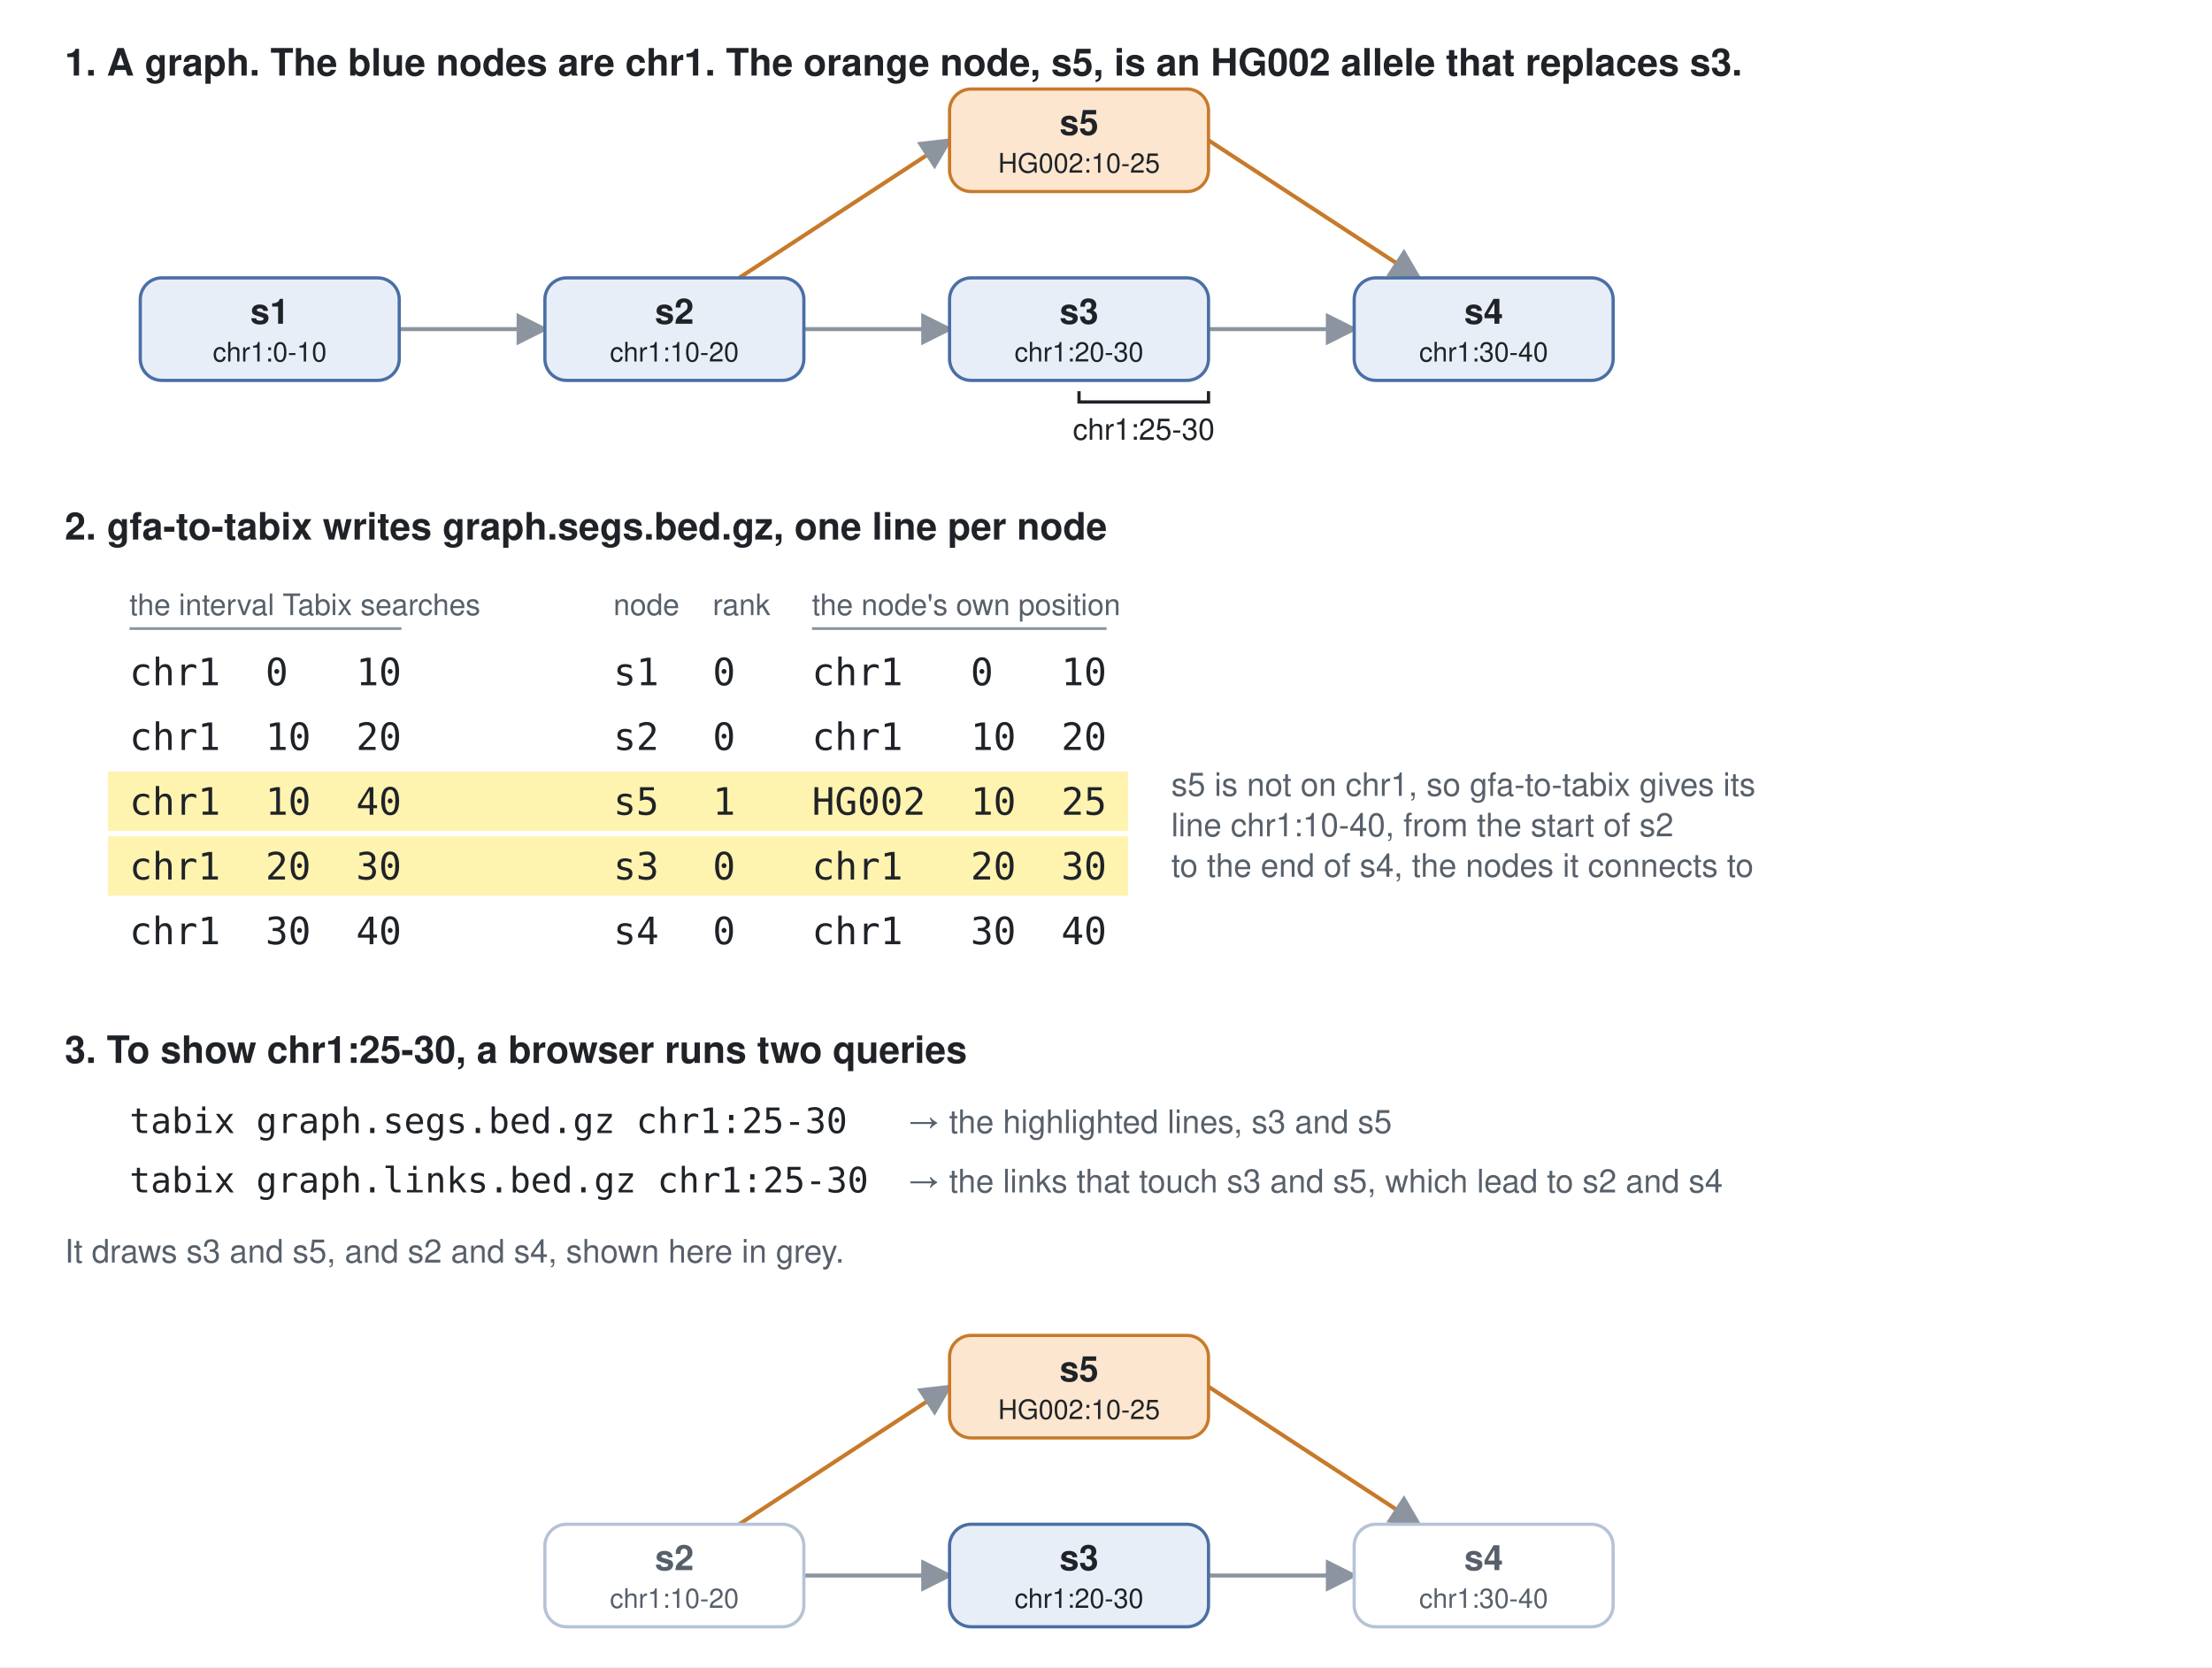
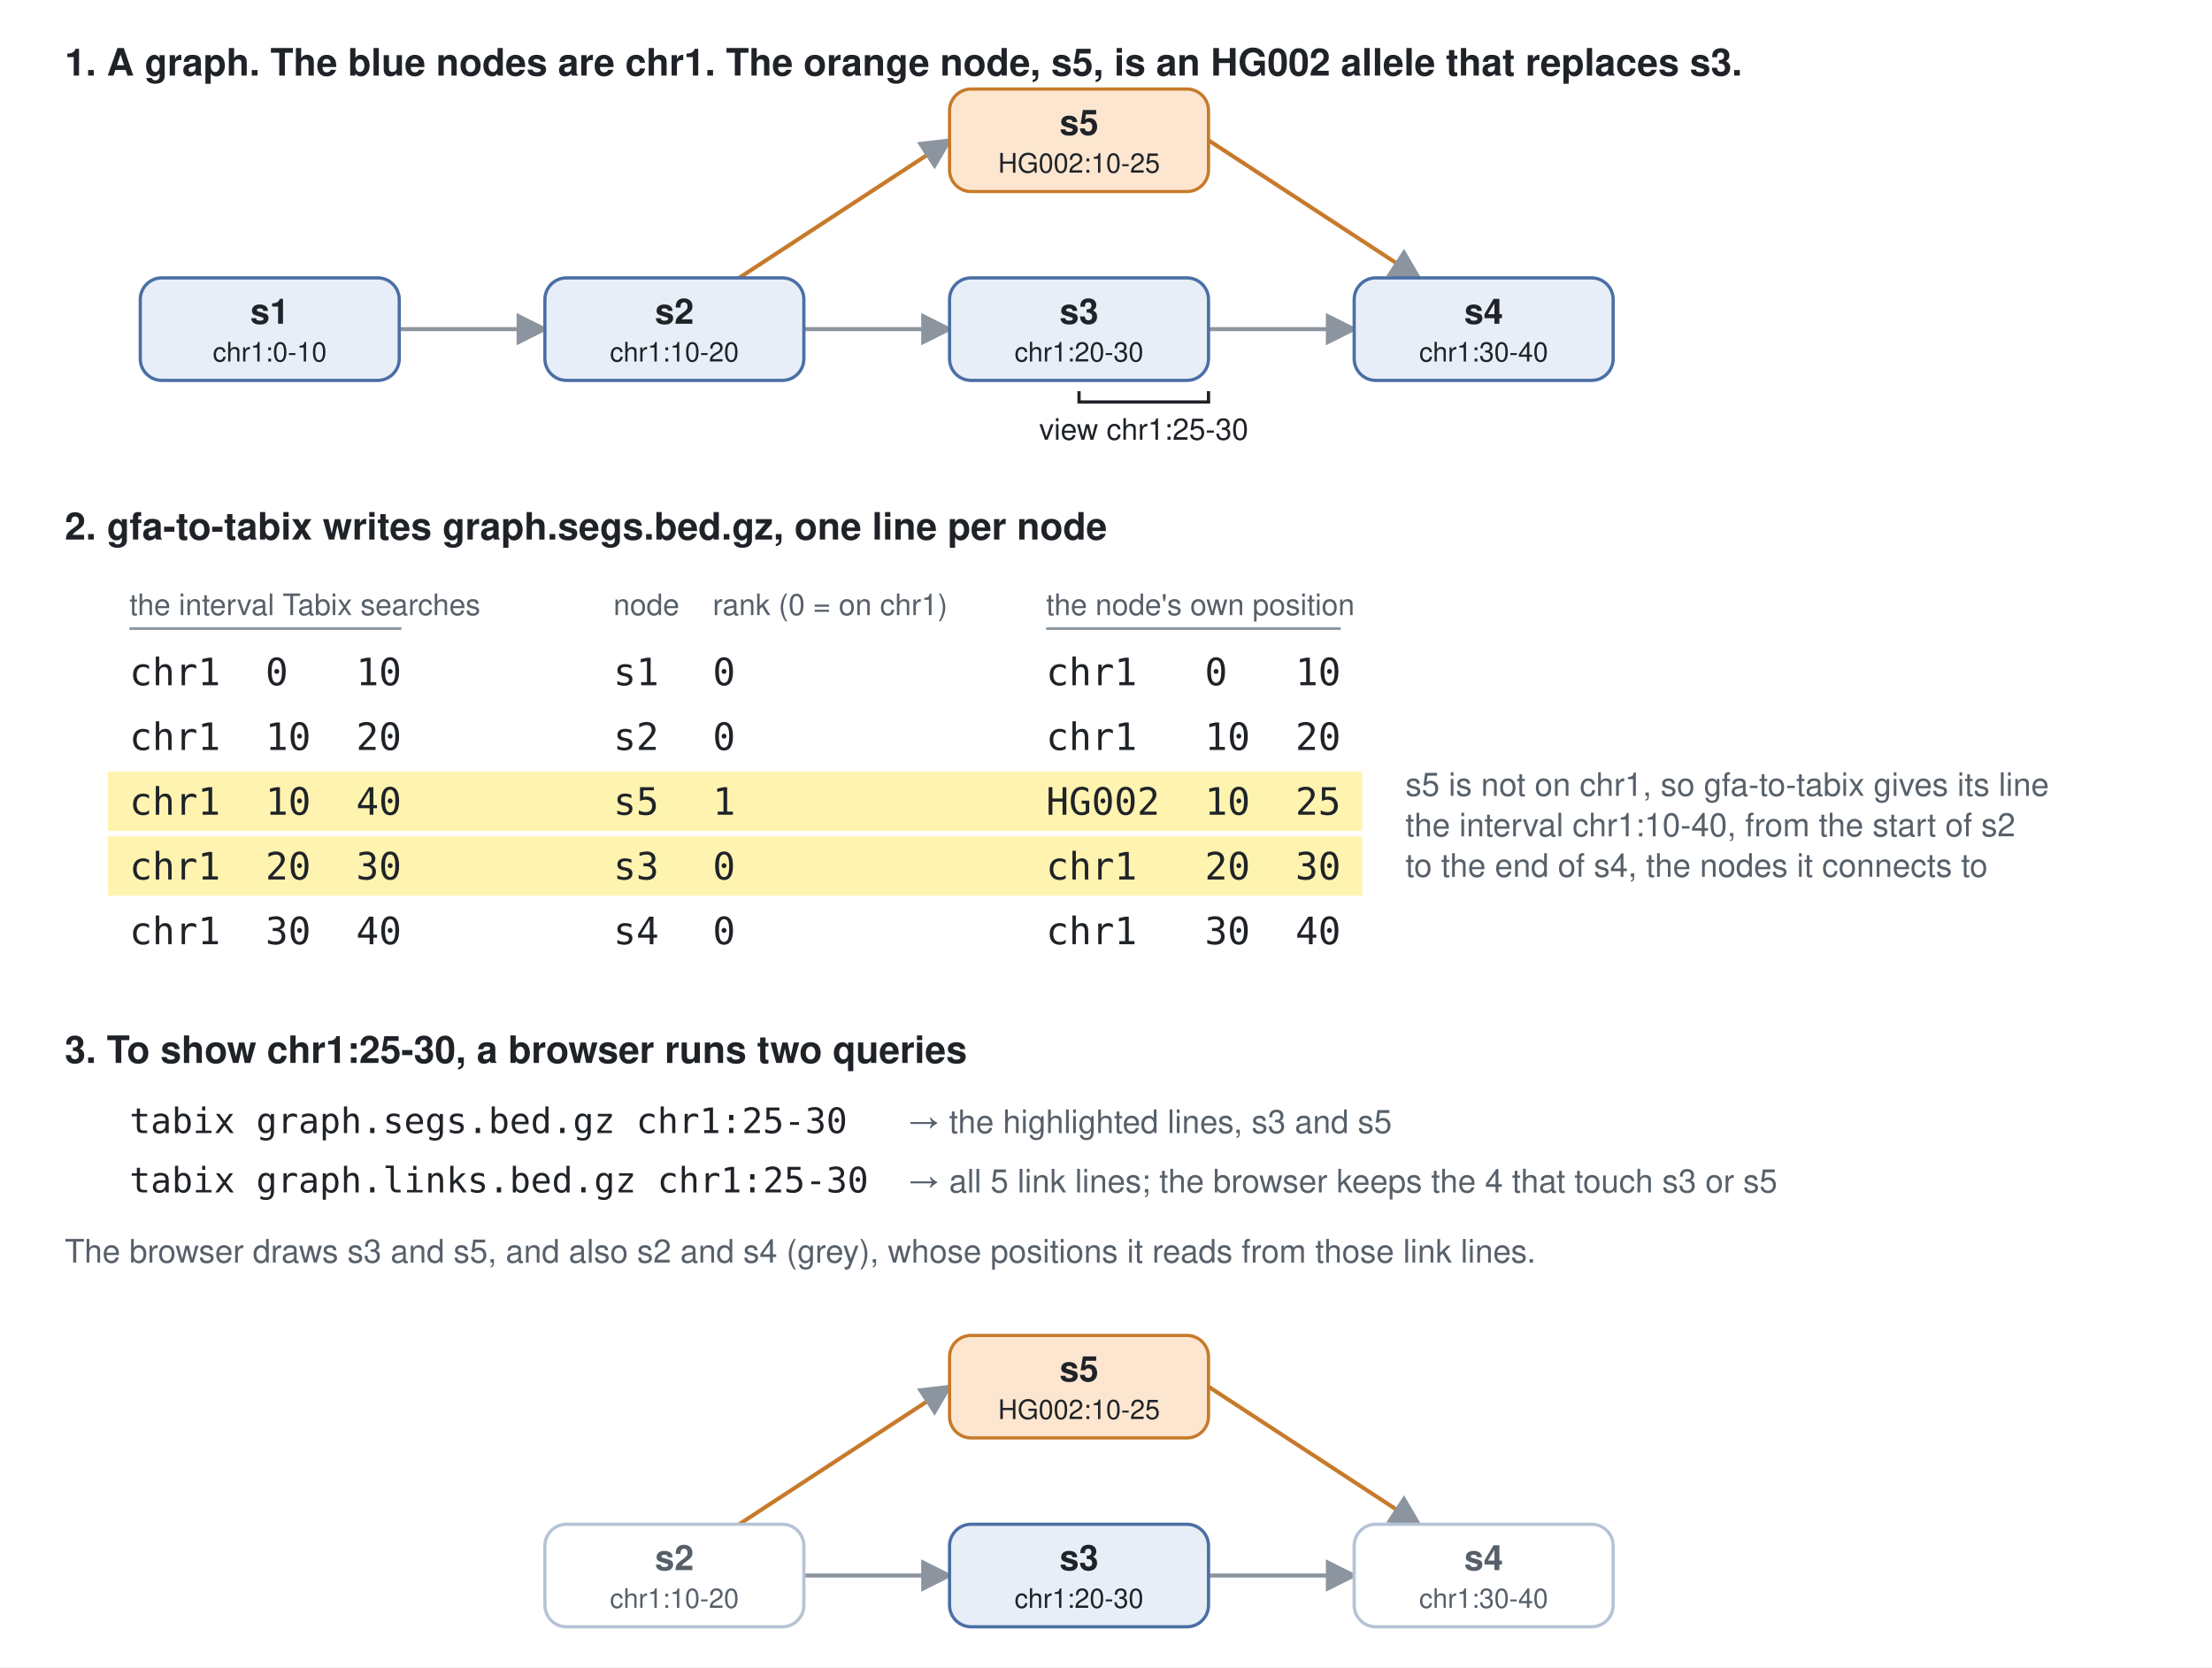
<svg xmlns="http://www.w3.org/2000/svg" width="820" height="618" viewBox="0 0 820 618" font-family="Helvetica, Arial, sans-serif">
  <rect width="820" height="618" fill="white" />
  <defs>
    <marker id="head" markerWidth="8" markerHeight="8" refX="7" refY="4" orient="auto">
      <path d="M0,0 L8,4 L0,8 z" fill="#8c959f" />
    </marker>
  </defs>
  <text x="24.0" y="28.0" font-size="14" fill="#1f2328" text-anchor="start" font-weight="bold">1. A graph. The blue nodes are chr1. The orange node, s5, is an HG002 allele that replaces s3.</text>
  <line x1="148.0" y1="122.0" x2="202.0" y2="122.0" stroke="#8c959f" stroke-width="1.5" marker-end="url(#head)" />
  <line x1="298.0" y1="122.0" x2="352.0" y2="122.0" stroke="#8c959f" stroke-width="1.5" marker-end="url(#head)" />
  <line x1="274.0" y1="103.0" x2="352.0" y2="52.0" stroke="#c77a2b" stroke-width="1.5" marker-end="url(#head)" />
  <line x1="448.0" y1="122.0" x2="502.0" y2="122.0" stroke="#8c959f" stroke-width="1.5" marker-end="url(#head)" />
  <line x1="448.0" y1="52.0" x2="526.0" y2="103.0" stroke="#c77a2b" stroke-width="1.5" marker-end="url(#head)" />
  <rect x="52.0" y="103.0" width="96" height="38" rx="8" fill="#e8eef7" stroke="#4a6fa5" stroke-width="1.2" />
  <text x="100.0" y="120.0" font-size="13" fill="#1f2328" text-anchor="middle" font-weight="bold">s1</text>
  <text x="100.0" y="134.0" font-size="10" fill="#1f2328" text-anchor="middle" font-weight="normal">chr1:0-10</text>
  <rect x="202.0" y="103.0" width="96" height="38" rx="8" fill="#e8eef7" stroke="#4a6fa5" stroke-width="1.2" />
  <text x="250.0" y="120.0" font-size="13" fill="#1f2328" text-anchor="middle" font-weight="bold">s2</text>
  <text x="250.0" y="134.0" font-size="10" fill="#1f2328" text-anchor="middle" font-weight="normal">chr1:10-20</text>
  <rect x="352.0" y="33.0" width="96" height="38" rx="8" fill="#fde6cf" stroke="#c77a2b" stroke-width="1.2" />
  <text x="400.0" y="50.0" font-size="13" fill="#1f2328" text-anchor="middle" font-weight="bold">s5</text>
  <text x="400.0" y="64.0" font-size="10" fill="#1f2328" text-anchor="middle" font-weight="normal">HG002:10-25</text>
  <rect x="352.0" y="103.0" width="96" height="38" rx="8" fill="#e8eef7" stroke="#4a6fa5" stroke-width="1.2" />
  <text x="400.0" y="120.0" font-size="13" fill="#1f2328" text-anchor="middle" font-weight="bold">s3</text>
  <text x="400.0" y="134.0" font-size="10" fill="#1f2328" text-anchor="middle" font-weight="normal">chr1:20-30</text>
  <rect x="502.0" y="103.0" width="96" height="38" rx="8" fill="#e8eef7" stroke="#4a6fa5" stroke-width="1.2" />
  <text x="550.0" y="120.0" font-size="13" fill="#1f2328" text-anchor="middle" font-weight="bold">s4</text>
  <text x="550.0" y="134.0" font-size="10" fill="#1f2328" text-anchor="middle" font-weight="normal">chr1:30-40</text>
  <path d="M400.0,145.0 V149.0 H448.0 V145.0" fill="none" stroke="#1f2328" stroke-width="1.2" />
-   <text x="424.0" y="163.0" font-size="11" fill="#1f2328" text-anchor="middle" font-weight="normal">chr1:25-30</text>
+   <text x="424.0" y="163.0" font-size="11" fill="#1f2328" text-anchor="middle" font-weight="normal">view chr1:25-30</text>
  <text x="24.0" y="200.0" font-size="14" fill="#1f2328" text-anchor="start" font-weight="bold">2. gfa-to-tabix writes graph.segs.bed.gz, one line per node</text>
  <text x="48.0" y="228.0" font-size="11" fill="#57606a" text-anchor="start" font-weight="normal">the interval Tabix searches</text>
  <text x="227.4" y="228.0" font-size="11" fill="#57606a" text-anchor="start" font-weight="normal">node</text>
-   <text x="264.2" y="228.0" font-size="11" fill="#57606a" text-anchor="start" font-weight="normal">rank</text>
-   <text x="301.0" y="228.0" font-size="11" fill="#57606a" text-anchor="start" font-weight="normal">the node's own position</text>
+   <text x="264.2" y="228.0" font-size="11" fill="#57606a" text-anchor="start" font-weight="normal">rank (0 = on chr1)</text>
+   <text x="387.8" y="228.0" font-size="11" fill="#57606a" text-anchor="start" font-weight="normal">the node's own position</text>
  <line x1="48" y1="233" x2="148.8" y2="233" stroke="#8c959f" />
-   <line x1="301.0" y1="233" x2="410.2" y2="233" stroke="#8c959f" />
+   <line x1="387.8" y1="233" x2="497.0" y2="233" stroke="#8c959f" />
  <text x="48.0" y="254.0" font-size="14" fill="#1f2328" text-anchor="start" font-weight="normal" font-family="Menlo, Consolas, DejaVu Sans Mono, monospace">chr1</text>
  <text x="98.4" y="254.0" font-size="14" fill="#1f2328" text-anchor="start" font-weight="normal" font-family="Menlo, Consolas, DejaVu Sans Mono, monospace">0</text>
  <text x="132.0" y="254.0" font-size="14" fill="#1f2328" text-anchor="start" font-weight="normal" font-family="Menlo, Consolas, DejaVu Sans Mono, monospace">10</text>
  <text x="227.4" y="254.0" font-size="14" fill="#1f2328" text-anchor="start" font-weight="normal" font-family="Menlo, Consolas, DejaVu Sans Mono, monospace">s1</text>
  <text x="264.2" y="254.0" font-size="14" fill="#1f2328" text-anchor="start" font-weight="normal" font-family="Menlo, Consolas, DejaVu Sans Mono, monospace">0</text>
-   <text x="301.0" y="254.0" font-size="14" fill="#1f2328" text-anchor="start" font-weight="normal" font-family="Menlo, Consolas, DejaVu Sans Mono, monospace">chr1</text>
-   <text x="359.8" y="254.0" font-size="14" fill="#1f2328" text-anchor="start" font-weight="normal" font-family="Menlo, Consolas, DejaVu Sans Mono, monospace">0</text>
-   <text x="393.4" y="254.0" font-size="14" fill="#1f2328" text-anchor="start" font-weight="normal" font-family="Menlo, Consolas, DejaVu Sans Mono, monospace">10</text>
+   <text x="387.8" y="254.0" font-size="14" fill="#1f2328" text-anchor="start" font-weight="normal" font-family="Menlo, Consolas, DejaVu Sans Mono, monospace">chr1</text>
+   <text x="446.6" y="254.0" font-size="14" fill="#1f2328" text-anchor="start" font-weight="normal" font-family="Menlo, Consolas, DejaVu Sans Mono, monospace">0</text>
+   <text x="480.2" y="254.0" font-size="14" fill="#1f2328" text-anchor="start" font-weight="normal" font-family="Menlo, Consolas, DejaVu Sans Mono, monospace">10</text>
  <text x="48.0" y="278.0" font-size="14" fill="#1f2328" text-anchor="start" font-weight="normal" font-family="Menlo, Consolas, DejaVu Sans Mono, monospace">chr1</text>
  <text x="98.4" y="278.0" font-size="14" fill="#1f2328" text-anchor="start" font-weight="normal" font-family="Menlo, Consolas, DejaVu Sans Mono, monospace">10</text>
  <text x="132.0" y="278.0" font-size="14" fill="#1f2328" text-anchor="start" font-weight="normal" font-family="Menlo, Consolas, DejaVu Sans Mono, monospace">20</text>
  <text x="227.4" y="278.0" font-size="14" fill="#1f2328" text-anchor="start" font-weight="normal" font-family="Menlo, Consolas, DejaVu Sans Mono, monospace">s2</text>
  <text x="264.2" y="278.0" font-size="14" fill="#1f2328" text-anchor="start" font-weight="normal" font-family="Menlo, Consolas, DejaVu Sans Mono, monospace">0</text>
-   <text x="301.0" y="278.0" font-size="14" fill="#1f2328" text-anchor="start" font-weight="normal" font-family="Menlo, Consolas, DejaVu Sans Mono, monospace">chr1</text>
-   <text x="359.8" y="278.0" font-size="14" fill="#1f2328" text-anchor="start" font-weight="normal" font-family="Menlo, Consolas, DejaVu Sans Mono, monospace">10</text>
-   <text x="393.4" y="278.0" font-size="14" fill="#1f2328" text-anchor="start" font-weight="normal" font-family="Menlo, Consolas, DejaVu Sans Mono, monospace">20</text>
-   <rect x="40" y="286" width="378.2" height="22" fill="#fff3b0" />
+   <text x="387.8" y="278.0" font-size="14" fill="#1f2328" text-anchor="start" font-weight="normal" font-family="Menlo, Consolas, DejaVu Sans Mono, monospace">chr1</text>
+   <text x="446.6" y="278.0" font-size="14" fill="#1f2328" text-anchor="start" font-weight="normal" font-family="Menlo, Consolas, DejaVu Sans Mono, monospace">10</text>
+   <text x="480.2" y="278.0" font-size="14" fill="#1f2328" text-anchor="start" font-weight="normal" font-family="Menlo, Consolas, DejaVu Sans Mono, monospace">20</text>
+   <rect x="40" y="286" width="465.0" height="22" fill="#fff3b0" />
  <text x="48.0" y="302.0" font-size="14" fill="#1f2328" text-anchor="start" font-weight="normal" font-family="Menlo, Consolas, DejaVu Sans Mono, monospace">chr1</text>
  <text x="98.4" y="302.0" font-size="14" fill="#1f2328" text-anchor="start" font-weight="normal" font-family="Menlo, Consolas, DejaVu Sans Mono, monospace">10</text>
  <text x="132.0" y="302.0" font-size="14" fill="#1f2328" text-anchor="start" font-weight="normal" font-family="Menlo, Consolas, DejaVu Sans Mono, monospace">40</text>
  <text x="227.4" y="302.0" font-size="14" fill="#1f2328" text-anchor="start" font-weight="normal" font-family="Menlo, Consolas, DejaVu Sans Mono, monospace">s5</text>
  <text x="264.2" y="302.0" font-size="14" fill="#1f2328" text-anchor="start" font-weight="normal" font-family="Menlo, Consolas, DejaVu Sans Mono, monospace">1</text>
-   <text x="301.0" y="302.0" font-size="14" fill="#1f2328" text-anchor="start" font-weight="normal" font-family="Menlo, Consolas, DejaVu Sans Mono, monospace">HG002</text>
-   <text x="359.8" y="302.0" font-size="14" fill="#1f2328" text-anchor="start" font-weight="normal" font-family="Menlo, Consolas, DejaVu Sans Mono, monospace">10</text>
-   <text x="393.4" y="302.0" font-size="14" fill="#1f2328" text-anchor="start" font-weight="normal" font-family="Menlo, Consolas, DejaVu Sans Mono, monospace">25</text>
-   <text x="434.2" y="295.0" font-size="12" fill="#57606a" text-anchor="start" font-weight="normal">s5 is not on chr1, so gfa-to-tabix gives its</text>
-   <text x="434.2" y="310.0" font-size="12" fill="#57606a" text-anchor="start" font-weight="normal">line chr1:10-40, from the start of s2</text>
-   <text x="434.2" y="325.0" font-size="12" fill="#57606a" text-anchor="start" font-weight="normal">to the end of s4, the nodes it connects to</text>
-   <rect x="40" y="310" width="378.2" height="22" fill="#fff3b0" />
+   <text x="387.8" y="302.0" font-size="14" fill="#1f2328" text-anchor="start" font-weight="normal" font-family="Menlo, Consolas, DejaVu Sans Mono, monospace">HG002</text>
+   <text x="446.6" y="302.0" font-size="14" fill="#1f2328" text-anchor="start" font-weight="normal" font-family="Menlo, Consolas, DejaVu Sans Mono, monospace">10</text>
+   <text x="480.2" y="302.0" font-size="14" fill="#1f2328" text-anchor="start" font-weight="normal" font-family="Menlo, Consolas, DejaVu Sans Mono, monospace">25</text>
+   <text x="521.0" y="295.0" font-size="12" fill="#57606a" text-anchor="start" font-weight="normal">s5 is not on chr1, so gfa-to-tabix gives its line</text>
+   <text x="521.0" y="310.0" font-size="12" fill="#57606a" text-anchor="start" font-weight="normal">the interval chr1:10-40, from the start of s2</text>
+   <text x="521.0" y="325.0" font-size="12" fill="#57606a" text-anchor="start" font-weight="normal">to the end of s4, the nodes it connects to</text>
+   <rect x="40" y="310" width="465.0" height="22" fill="#fff3b0" />
  <text x="48.0" y="326.0" font-size="14" fill="#1f2328" text-anchor="start" font-weight="normal" font-family="Menlo, Consolas, DejaVu Sans Mono, monospace">chr1</text>
  <text x="98.4" y="326.0" font-size="14" fill="#1f2328" text-anchor="start" font-weight="normal" font-family="Menlo, Consolas, DejaVu Sans Mono, monospace">20</text>
  <text x="132.0" y="326.0" font-size="14" fill="#1f2328" text-anchor="start" font-weight="normal" font-family="Menlo, Consolas, DejaVu Sans Mono, monospace">30</text>
  <text x="227.4" y="326.0" font-size="14" fill="#1f2328" text-anchor="start" font-weight="normal" font-family="Menlo, Consolas, DejaVu Sans Mono, monospace">s3</text>
  <text x="264.2" y="326.0" font-size="14" fill="#1f2328" text-anchor="start" font-weight="normal" font-family="Menlo, Consolas, DejaVu Sans Mono, monospace">0</text>
-   <text x="301.0" y="326.0" font-size="14" fill="#1f2328" text-anchor="start" font-weight="normal" font-family="Menlo, Consolas, DejaVu Sans Mono, monospace">chr1</text>
-   <text x="359.8" y="326.0" font-size="14" fill="#1f2328" text-anchor="start" font-weight="normal" font-family="Menlo, Consolas, DejaVu Sans Mono, monospace">20</text>
-   <text x="393.4" y="326.0" font-size="14" fill="#1f2328" text-anchor="start" font-weight="normal" font-family="Menlo, Consolas, DejaVu Sans Mono, monospace">30</text>
+   <text x="387.8" y="326.0" font-size="14" fill="#1f2328" text-anchor="start" font-weight="normal" font-family="Menlo, Consolas, DejaVu Sans Mono, monospace">chr1</text>
+   <text x="446.6" y="326.0" font-size="14" fill="#1f2328" text-anchor="start" font-weight="normal" font-family="Menlo, Consolas, DejaVu Sans Mono, monospace">20</text>
+   <text x="480.2" y="326.0" font-size="14" fill="#1f2328" text-anchor="start" font-weight="normal" font-family="Menlo, Consolas, DejaVu Sans Mono, monospace">30</text>
  <text x="48.0" y="350.0" font-size="14" fill="#1f2328" text-anchor="start" font-weight="normal" font-family="Menlo, Consolas, DejaVu Sans Mono, monospace">chr1</text>
  <text x="98.4" y="350.0" font-size="14" fill="#1f2328" text-anchor="start" font-weight="normal" font-family="Menlo, Consolas, DejaVu Sans Mono, monospace">30</text>
  <text x="132.0" y="350.0" font-size="14" fill="#1f2328" text-anchor="start" font-weight="normal" font-family="Menlo, Consolas, DejaVu Sans Mono, monospace">40</text>
  <text x="227.4" y="350.0" font-size="14" fill="#1f2328" text-anchor="start" font-weight="normal" font-family="Menlo, Consolas, DejaVu Sans Mono, monospace">s4</text>
  <text x="264.2" y="350.0" font-size="14" fill="#1f2328" text-anchor="start" font-weight="normal" font-family="Menlo, Consolas, DejaVu Sans Mono, monospace">0</text>
-   <text x="301.0" y="350.0" font-size="14" fill="#1f2328" text-anchor="start" font-weight="normal" font-family="Menlo, Consolas, DejaVu Sans Mono, monospace">chr1</text>
-   <text x="359.8" y="350.0" font-size="14" fill="#1f2328" text-anchor="start" font-weight="normal" font-family="Menlo, Consolas, DejaVu Sans Mono, monospace">30</text>
-   <text x="393.4" y="350.0" font-size="14" fill="#1f2328" text-anchor="start" font-weight="normal" font-family="Menlo, Consolas, DejaVu Sans Mono, monospace">40</text>
+   <text x="387.8" y="350.0" font-size="14" fill="#1f2328" text-anchor="start" font-weight="normal" font-family="Menlo, Consolas, DejaVu Sans Mono, monospace">chr1</text>
+   <text x="446.6" y="350.0" font-size="14" fill="#1f2328" text-anchor="start" font-weight="normal" font-family="Menlo, Consolas, DejaVu Sans Mono, monospace">30</text>
+   <text x="480.2" y="350.0" font-size="14" fill="#1f2328" text-anchor="start" font-weight="normal" font-family="Menlo, Consolas, DejaVu Sans Mono, monospace">40</text>
  <text x="24.0" y="394.0" font-size="14" fill="#1f2328" text-anchor="start" font-weight="bold">3. To show chr1:25-30, a browser runs two queries</text>
  <text x="48.0" y="420.0" font-size="13" fill="#1f2328" text-anchor="start" font-weight="normal" font-family="Menlo, Consolas, DejaVu Sans Mono, monospace">tabix graph.segs.bed.gz chr1:25-30</text>
  <text x="336.5" y="420.0" font-size="12" fill="#57606a" text-anchor="start" font-weight="normal">→ the highlighted lines, s3 and s5</text>
  <text x="48.0" y="442.0" font-size="13" fill="#1f2328" text-anchor="start" font-weight="normal" font-family="Menlo, Consolas, DejaVu Sans Mono, monospace">tabix graph.links.bed.gz chr1:25-30</text>
-   <text x="336.5" y="442.0" font-size="12" fill="#57606a" text-anchor="start" font-weight="normal">→ the links that touch s3 and s5, which lead to s2 and s4</text>
-   <text x="24.0" y="468.0" font-size="12" fill="#57606a" text-anchor="start" font-weight="normal">It draws s3 and s5, and s2 and s4, shown here in grey.</text>
+   <text x="336.5" y="442.0" font-size="12" fill="#57606a" text-anchor="start" font-weight="normal">→ all 5 link lines; the browser keeps the 4 that touch s3 or s5</text>
+   <text x="24.0" y="468.0" font-size="12" fill="#57606a" text-anchor="start" font-weight="normal">The browser draws s3 and s5, and also s2 and s4 (grey), whose positions it reads from those link lines.</text>
  <line x1="298.0" y1="584.0" x2="352.0" y2="584.0" stroke="#8c959f" stroke-width="1.5" marker-end="url(#head)" />
  <line x1="274.0" y1="565.0" x2="352.0" y2="514.0" stroke="#c77a2b" stroke-width="1.5" marker-end="url(#head)" />
  <line x1="448.0" y1="584.0" x2="502.0" y2="584.0" stroke="#8c959f" stroke-width="1.5" marker-end="url(#head)" />
  <line x1="448.0" y1="514.0" x2="526.0" y2="565.0" stroke="#c77a2b" stroke-width="1.5" marker-end="url(#head)" />
  <rect x="202.0" y="565.0" width="96" height="38" rx="8" fill="white" stroke="#b6c3d6" stroke-width="1.2" />
  <text x="250.0" y="582.0" font-size="13" fill="#57606a" text-anchor="middle" font-weight="bold">s2</text>
  <text x="250.0" y="596.0" font-size="10" fill="#57606a" text-anchor="middle" font-weight="normal">chr1:10-20</text>
  <rect x="352.0" y="565.0" width="96" height="38" rx="8" fill="#e8eef7" stroke="#4a6fa5" stroke-width="1.2" />
  <text x="400.0" y="582.0" font-size="13" fill="#1f2328" text-anchor="middle" font-weight="bold">s3</text>
  <text x="400.0" y="596.0" font-size="10" fill="#1f2328" text-anchor="middle" font-weight="normal">chr1:20-30</text>
  <rect x="502.0" y="565.0" width="96" height="38" rx="8" fill="white" stroke="#b6c3d6" stroke-width="1.2" />
  <text x="550.0" y="582.0" font-size="13" fill="#57606a" text-anchor="middle" font-weight="bold">s4</text>
  <text x="550.0" y="596.0" font-size="10" fill="#57606a" text-anchor="middle" font-weight="normal">chr1:30-40</text>
  <rect x="352.0" y="495.0" width="96" height="38" rx="8" fill="#fde6cf" stroke="#c77a2b" stroke-width="1.2" />
  <text x="400.0" y="512.0" font-size="13" fill="#1f2328" text-anchor="middle" font-weight="bold">s5</text>
  <text x="400.0" y="526.0" font-size="10" fill="#1f2328" text-anchor="middle" font-weight="normal">HG002:10-25</text>
</svg>
